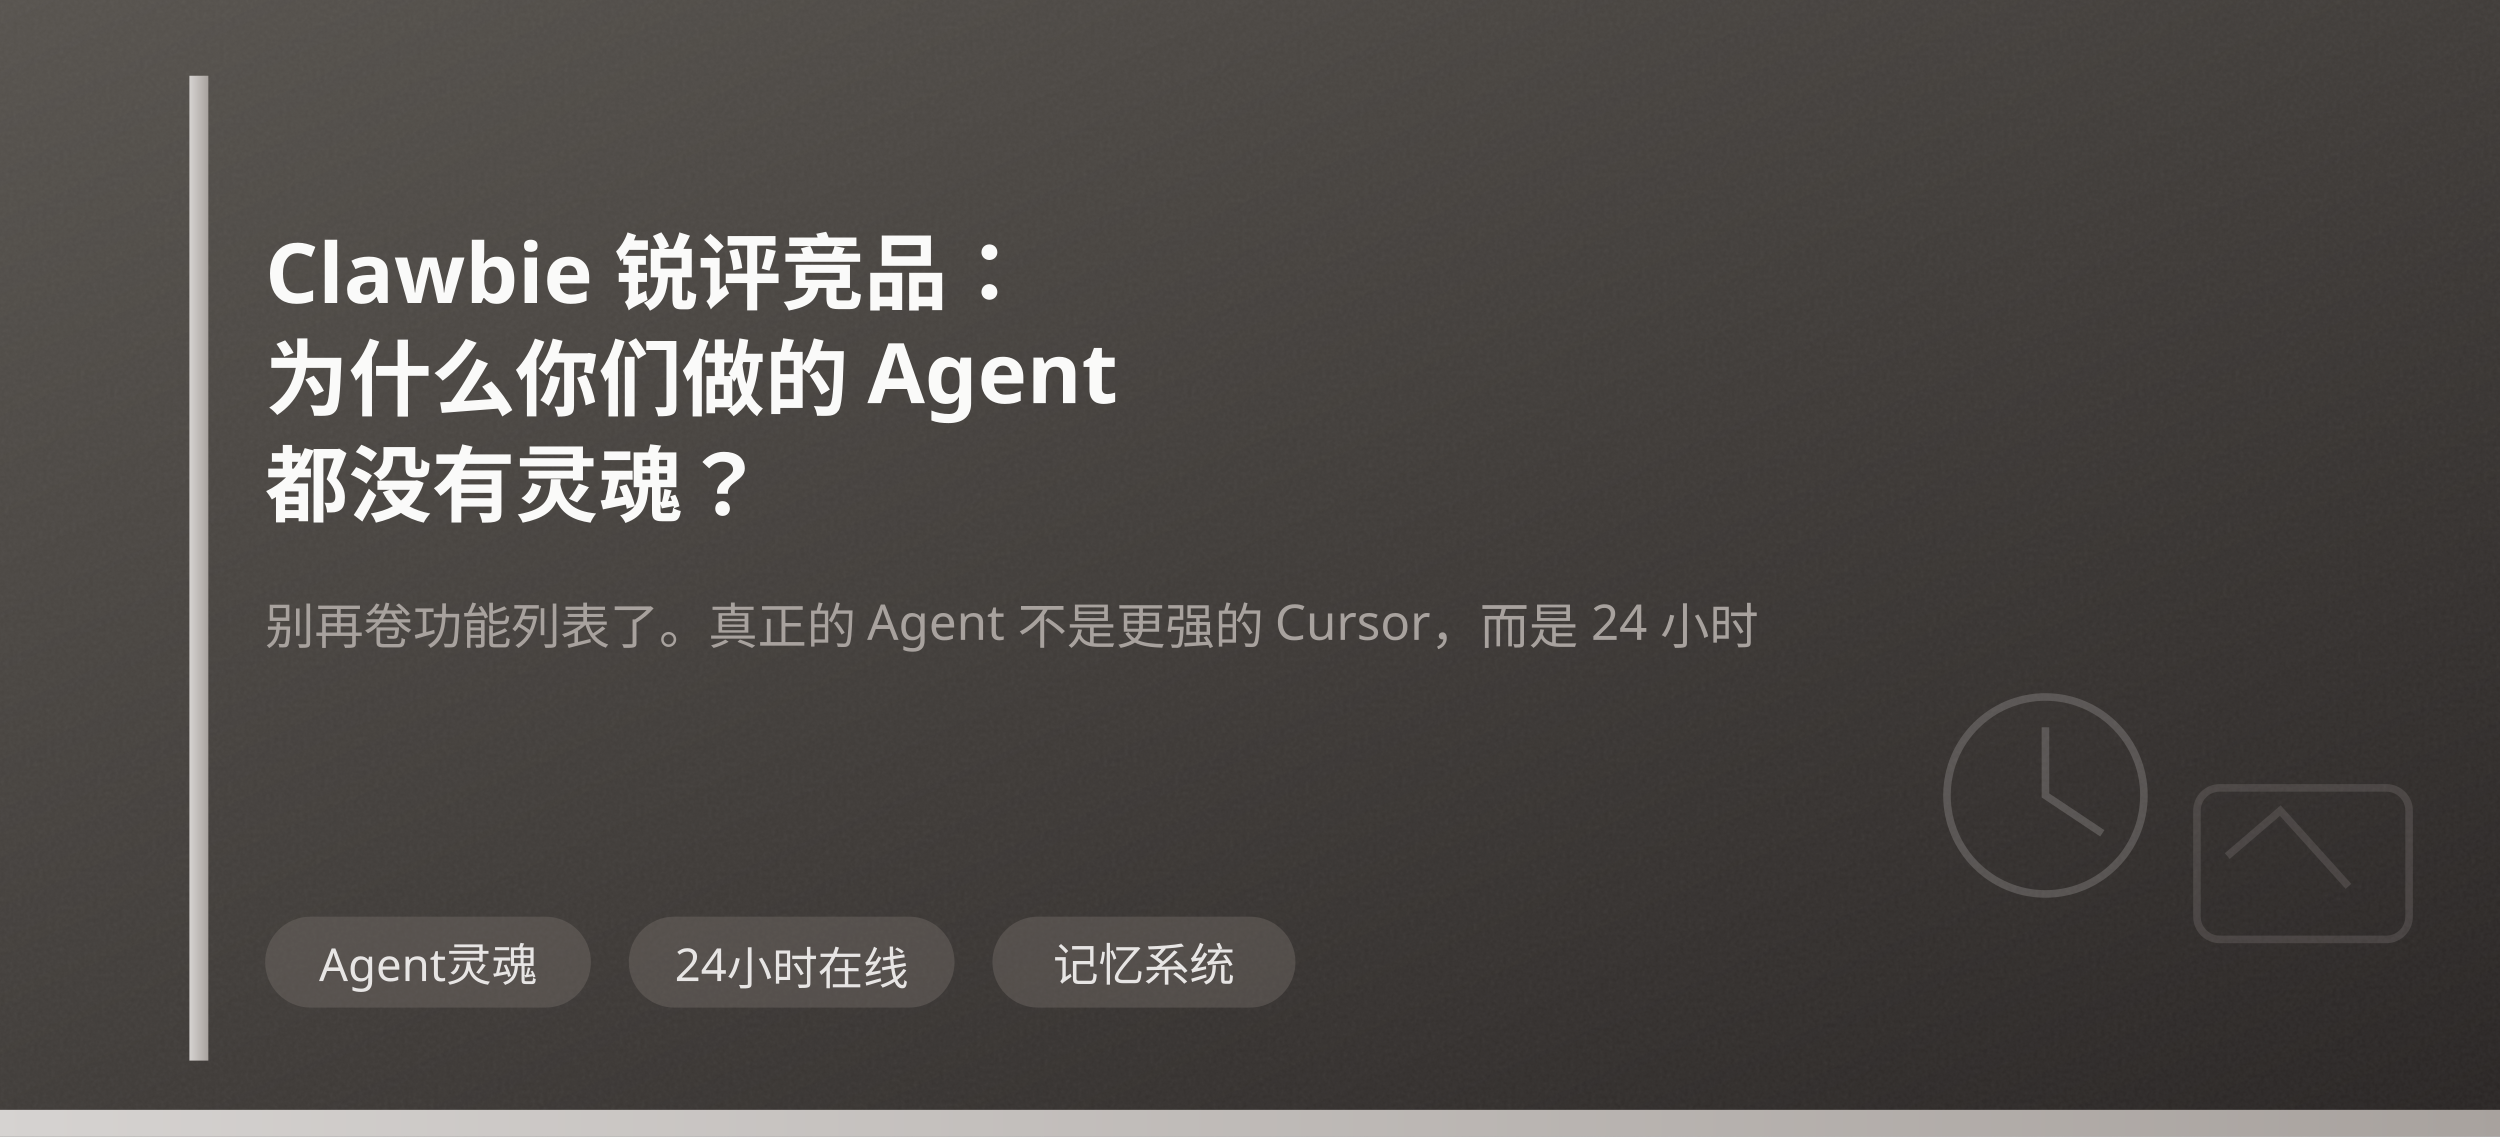
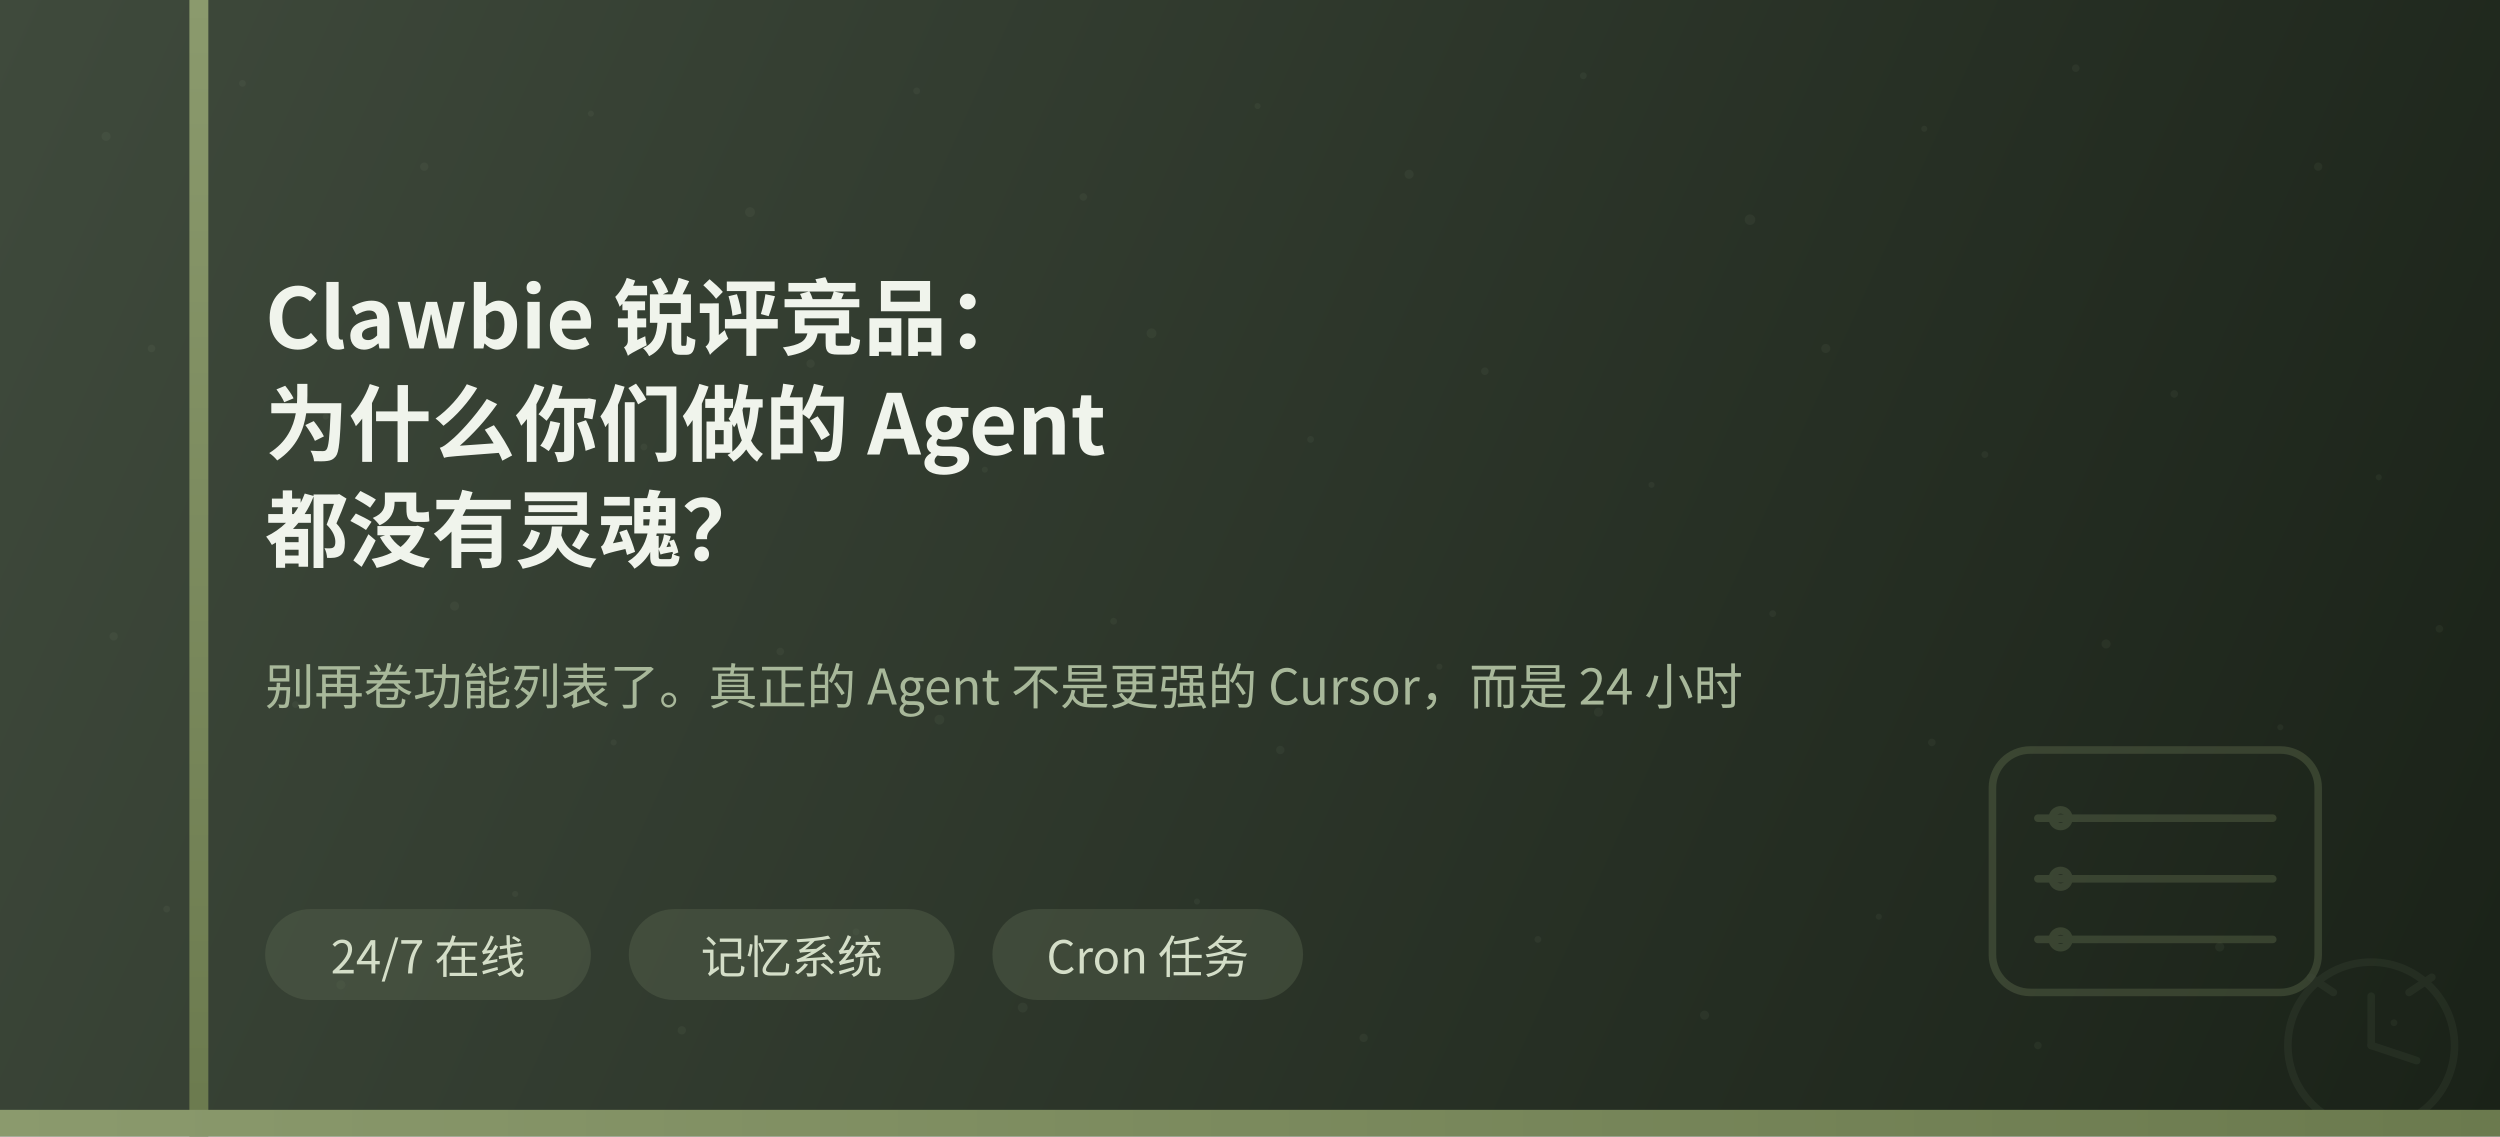
<svg xmlns="http://www.w3.org/2000/svg" width="660" height="300" viewBox="0 0 660 300">
  <defs>
-     <linearGradient id="bg" x1="0" y1="0" x2="1" y2="1">
-       <stop offset="0%" stop-color="#57534E" />
-       <stop offset="100%" stop-color="#292524" />
+     <linearGradient id="bgGrad" x1="0" y1="0" x2="660" y2="300" gradientUnits="userSpaceOnUse">
+       <stop offset="0" stop-color="#3F4A3C" />
+       <stop offset="1" stop-color="#1A2218" />
    </linearGradient>
-     <linearGradient id="accent" x1="0" y1="0" x2="1" y2="0">
-       <stop offset="0%" stop-color="#D6D3D1" />
-       <stop offset="100%" stop-color="#A8A29E" />
+     <linearGradient id="accentGrad" x1="0" y1="0" x2="0" y2="300" gradientUnits="userSpaceOnUse">
+       <stop offset="0" stop-color="#8B9A6D" />
+       <stop offset="1" stop-color="#6B7A4E" />
    </linearGradient>
-     <filter id="grain">
-       <feTurbulence type="fractalNoise" baseFrequency="0.9" numOctaves="2" seed="3" />
-       <feColorMatrix type="saturate" values="0" />
-     </filter>
+     <linearGradient id="bottomBarGrad" x1="0" y1="293" x2="660" y2="293" gradientUnits="userSpaceOnUse">
+       <stop offset="0" stop-color="#8B9A6D" />
+       <stop offset="1" stop-color="#6B7A4E" />
+     </linearGradient>
  </defs>
-   <rect width="660" height="300" fill="url(#bg)" />
-   <rect width="660" height="300" filter="url(#grain)" opacity="0.06" fill="#A8A29E" />
-   <rect x="50" y="20" width="5" height="260" fill="url(#accent)" />
-   <text x="70" y="80" fill="#FAFAF9" font-size="22" font-weight="700" font-family="sans-serif">
-     <tspan x="70" dy="0">Clawbie 锐评竞品：</tspan>
-     <tspan x="70" dy="28">为什么你们做的 Agent</tspan>
-     <tspan x="70" dy="28">都没有灵魂？</tspan>
-   </text>
-   <text x="70" y="170" fill="#A8A29E" font-size="13" font-family="sans-serif">
-     别再卷功能列表了。真正的 Agent 不是更强的 Cursor，而是 24 小时
-   </text>
-   <g>
-     <rect x="70" y="242" width="86" height="24" rx="12" fill="#78716C" opacity="0.4" />
-     <text x="113" y="259" text-anchor="middle" fill="#E7E5E4" font-size="12" font-family="sans-serif">Agent灵魂</text>
-     <rect x="166" y="242" width="86" height="24" rx="12" fill="#78716C" opacity="0.4" />
-     <text x="209" y="259" text-anchor="middle" fill="#E7E5E4" font-size="12" font-family="sans-serif">24小时在线</text>
-     <rect x="262" y="242" width="80" height="24" rx="12" fill="#78716C" opacity="0.4" />
-     <text x="302" y="259" text-anchor="middle" fill="#E7E5E4" font-size="12" font-family="sans-serif">记忆系统</text>
+   <rect x="0" y="0" width="660" height="300" fill="url(#bgGrad)" />
+   <g fill="#A8B89A" opacity="0.06">
+     <circle cx="28" cy="36" r="1.2" />
+     <circle cx="64" cy="22" r="0.9" />
+     <circle cx="112" cy="44" r="1.1" />
+     <circle cx="156" cy="30" r="0.8" />
+     <circle cx="198" cy="56" r="1.3" />
+     <circle cx="242" cy="24" r="0.9" />
+     <circle cx="286" cy="52" r="1.0" />
+     <circle cx="332" cy="28" r="0.8" />
+     <circle cx="372" cy="46" r="1.2" />
+     <circle cx="418" cy="20" r="0.9" />
+     <circle cx="462" cy="58" r="1.4" />
+     <circle cx="508" cy="34" r="0.8" />
+     <circle cx="548" cy="18" r="1.0" />
+     <circle cx="612" cy="44" r="1.1" />
+     <circle cx="40" cy="92" r="1.0" />
+     <circle cx="86" cy="110" r="0.8" />
+     <circle cx="128" cy="86" r="1.2" />
+     <circle cx="170" cy="118" r="0.9" />
+     <circle cx="214" cy="96" r="1.1" />
+     <circle cx="260" cy="124" r="0.8" />
+     <circle cx="304" cy="88" r="1.3" />
+     <circle cx="346" cy="116" r="0.9" />
+     <circle cx="392" cy="98" r="1.0" />
+     <circle cx="436" cy="128" r="0.8" />
+     <circle cx="482" cy="92" r="1.2" />
+     <circle cx="524" cy="120" r="0.9" />
+     <circle cx="574" cy="104" r="1.0" />
+     <circle cx="628" cy="126" r="0.8" />
+     <circle cx="30" cy="168" r="1.1" />
+     <circle cx="78" cy="186" r="0.9" />
+     <circle cx="120" cy="160" r="1.2" />
+     <circle cx="162" cy="196" r="0.8" />
+     <circle cx="206" cy="172" r="1.0" />
+     <circle cx="248" cy="190" r="1.3" />
+     <circle cx="294" cy="164" r="0.9" />
+     <circle cx="338" cy="198" r="1.1" />
+     <circle cx="380" cy="176" r="0.8" />
+     <circle cx="422" cy="188" r="1.2" />
+     <circle cx="468" cy="162" r="0.9" />
+     <circle cx="510" cy="196" r="1.0" />
+     <circle cx="556" cy="170" r="1.2" />
+     <circle cx="602" cy="192" r="0.8" />
+     <circle cx="644" cy="166" r="1.0" />
+     <circle cx="44" cy="240" r="0.9" />
+     <circle cx="90" cy="260" r="1.2" />
+     <circle cx="136" cy="236" r="0.8" />
+     <circle cx="180" cy="272" r="1.1" />
+     <circle cx="226" cy="246" r="0.9" />
+     <circle cx="270" cy="266" r="1.3" />
+     <circle cx="316" cy="238" r="0.8" />
+     <circle cx="360" cy="274" r="1.1" />
+     <circle cx="406" cy="248" r="0.9" />
+     <circle cx="450" cy="268" r="1.2" />
+     <circle cx="496" cy="242" r="0.8" />
+     <circle cx="538" cy="276" r="1.0" />
+     <circle cx="586" cy="250" r="1.2" />
+     <circle cx="632" cy="270" r="0.9" />
  </g>
-   <g opacity="0.22" stroke="#D6D3D1" fill="none" stroke-width="2">
-     <circle cx="540" cy="210" r="26" />
-     <path d="M540 192 L540 210 L555 220" />
+   <rect x="50" y="0" width="5" height="300" fill="url(#accentGrad)" />
+   <g font-family="PingFang SC, Microsoft YaHei, Noto Sans CJK SC, sans-serif">
+     <text x="70" y="92" font-size="22" font-weight="700" fill="#F0F4EC">
+       <tspan x="70" dy="0">Clawbie 锐评竞品：</tspan>
+       <tspan x="70" dy="28">为什么你们做的 Agent</tspan>
+       <tspan x="70" dy="28">都没有灵魂？</tspan>
+     </text>
+     <text x="70" y="186" font-size="13" font-weight="400" fill="#A8B89A">
+       别再卷功能列表了。真正的 Agent 不是更强的 Cursor，而是 24 小时
+     </text>
+     <g>
+       <rect x="70" y="240" width="86" height="24" rx="12" fill="#5A664F" opacity="0.4" />
+       <text x="113" y="257" font-size="12" fill="#D4DEC8" text-anchor="middle">24/7 在线</text>
+       <rect x="166" y="240" width="86" height="24" rx="12" fill="#5A664F" opacity="0.4" />
+       <text x="209" y="257" font-size="12" fill="#D4DEC8" text-anchor="middle">记忆系统</text>
+       <rect x="262" y="240" width="82" height="24" rx="12" fill="#5A664F" opacity="0.4" />
+       <text x="303" y="257" font-size="12" fill="#D4DEC8" text-anchor="middle">Cron 任务</text>
+     </g>
  </g>
-   <g opacity="0.2" stroke="#A8A29E" fill="none" stroke-width="2">
-     <rect x="580" y="208" width="56" height="40" rx="6" />
-     <path d="M588 226 L602 214 L620 234" />
+   <g opacity="0.24" stroke="#8B9A6D" stroke-width="2" fill="none" stroke-linecap="round" stroke-linejoin="round">
+     <g transform="translate(526,198)">
+       <rect x="0" y="0" width="86" height="64" rx="10" />
+       <line x1="12" y1="18" x2="74" y2="18" />
+       <line x1="12" y1="34" x2="74" y2="34" />
+       <line x1="12" y1="50" x2="74" y2="50" />
+       <circle cx="18" cy="18" r="2.2" />
+       <circle cx="18" cy="34" r="2.2" />
+       <circle cx="18" cy="50" r="2.2" />
+     </g>
+     <g transform="translate(598,248)" opacity="0.28" stroke="#A8B89A">
+       <circle cx="28" cy="28" r="22" />
+       <line x1="28" y1="28" x2="28" y2="15" />
+       <line x1="28" y1="28" x2="40" y2="32" />
+       <path d="M12 10 L18 14" />
+       <path d="M44 10 L38 14" />
+     </g>
  </g>
-   <rect x="0" y="293" width="660" height="7" fill="url(#accent)" />
+   <rect x="0" y="293" width="660" height="7" fill="url(#bottomBarGrad)" />
</svg>
